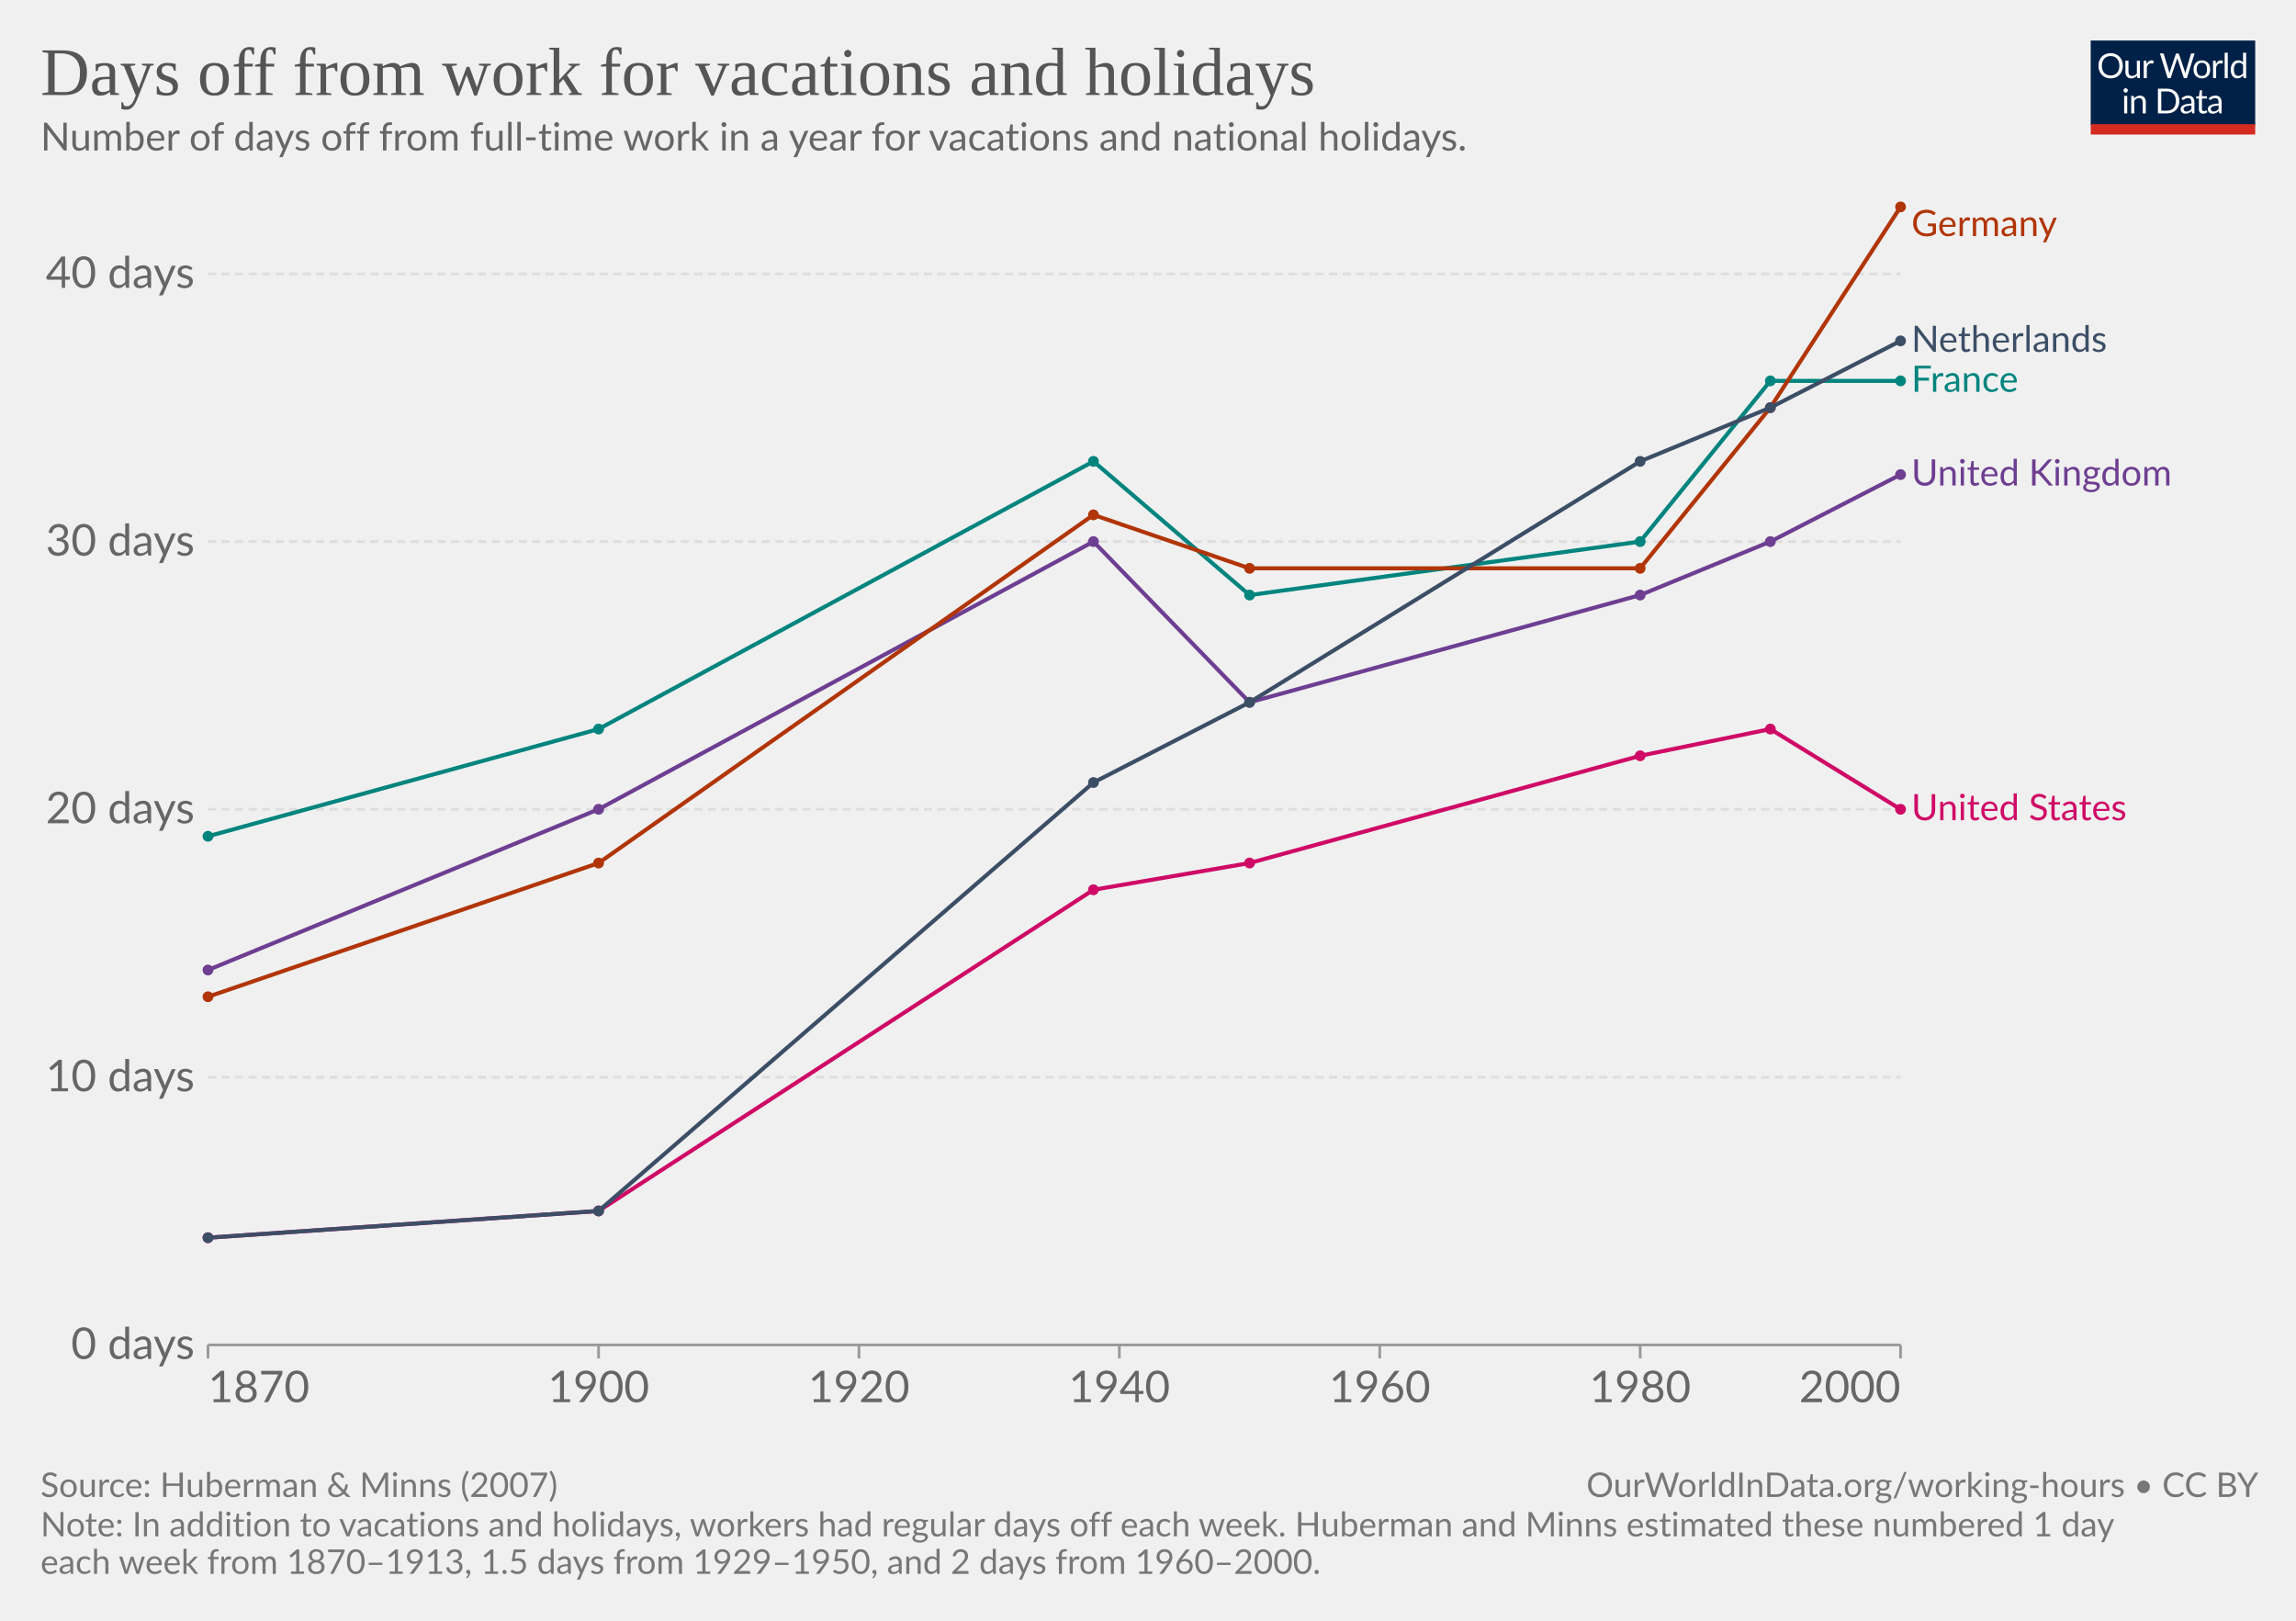
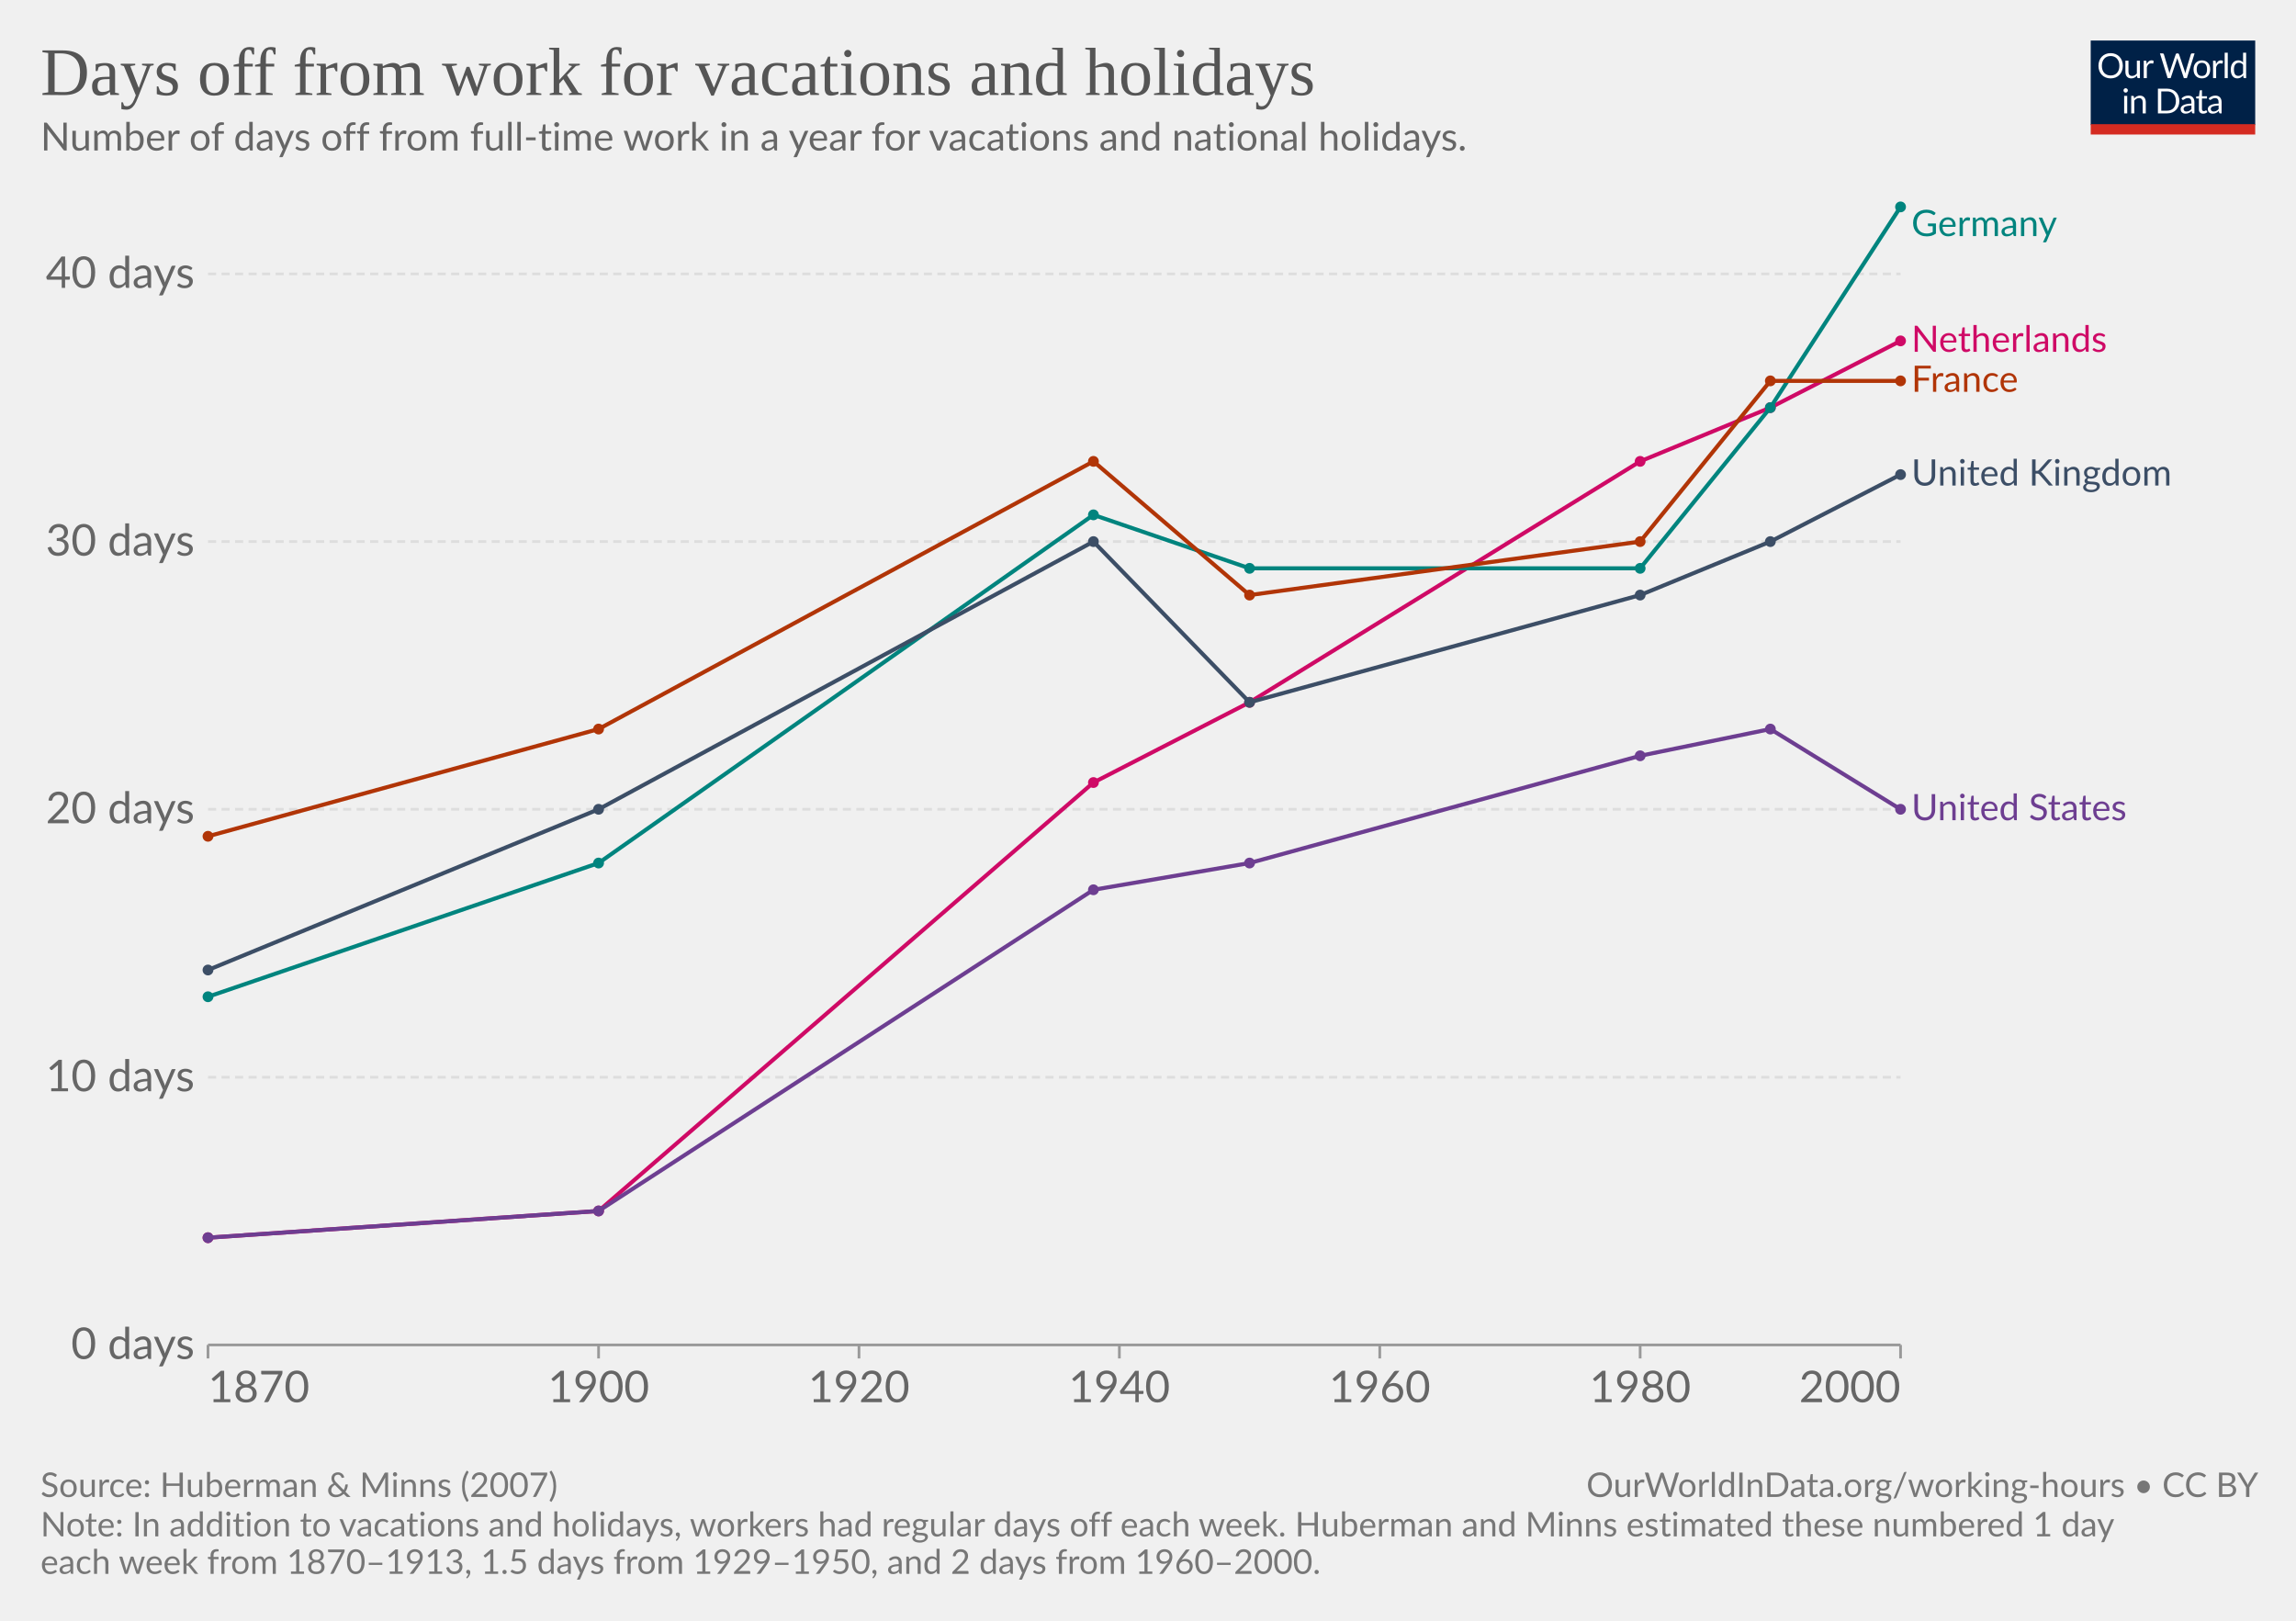
<svg xmlns="http://www.w3.org/2000/svg" version="1.1" style="font-family:Lato, 'Helvetica Neue', Helvetica, Arial, sans-serif;font-size:18px;background-color:white;text-rendering:geometricPrecision;-webkit-font-smoothing:antialiased" width="850" height="600" viewBox="0 0 850 600">
  <g class="HeaderView">
    <g transform="translate(774, 15) scale(0.29)">
      <svg className="owidLog" width="210" height="120" viewBox="0 0 210 120" fill="none">
        <g clip-path="url(#clip0)">
          <path d="M0 0h210v107.89H0V0z" fill="#002147" />
          <path d="M40.98 32.25c0 2.36-.38 4.53-1.12 6.51a14.26 14.26 0 0 1-8.1 8.4c-1.9.78-4.02 1.17-6.34 1.17-2.31 0-4.42-.39-6.33-1.17a14.31 14.31 0 0 1-8.08-8.4 18.29 18.29 0 0 1-1.12-6.51c0-2.36.38-4.53 1.12-6.5.75-1.97 1.8-3.67 3.17-5.1a14.32 14.32 0 0 1 4.9-3.34c1.92-.8 4.03-1.19 6.34-1.19 2.32 0 4.43.4 6.34 1.19 1.92.8 3.56 1.9 4.93 3.34a14.87 14.87 0 0 1 3.17 5.1 18.1 18.1 0 0 1 1.12 6.5zm-4.38 0c0-1.94-.26-3.68-.8-5.22a10.91 10.91 0 0 0-2.24-3.89 9.68 9.68 0 0 0-3.52-2.46 11.95 11.95 0 0 0-4.62-.86c-1.68 0-3.21.28-4.6.86a9.88 9.88 0 0 0-3.54 2.46 10.91 10.91 0 0 0-2.24 3.9c-.53 1.53-.8 3.27-.8 5.2 0 1.94.27 3.68.8 5.22a11.17 11.17 0 0 0 2.24 3.9 10.01 10.01 0 0 0 3.55 2.44c1.38.56 2.9.83 4.6.83s3.24-.27 4.61-.83a9.8 9.8 0 0 0 3.52-2.44 11.17 11.17 0 0 0 2.25-3.9c.53-1.54.8-3.28.8-5.21zm26.22-6.54V48H60.5c-.56 0-.9-.27-1.05-.81l-.31-2.4a12.45 12.45 0 0 1-3.26 2.6c-1.2.64-2.58.96-4.13.96-1.22 0-2.3-.2-3.24-.6a6.52 6.52 0 0 1-2.33-1.7 7.37 7.37 0 0 1-1.43-2.67c-.3-1.04-.46-2.2-.46-3.45V25.7h3.91v14.22c0 1.68.38 2.99 1.15 3.91.77.93 1.96 1.39 3.54 1.39 1.16 0 2.24-.27 3.23-.82a10.42 10.42 0 0 0 2.8-2.28V25.7h3.91zm8.61 4.47a9.94 9.94 0 0 1 2.6-3.56 5.64 5.64 0 0 1 3.76-1.3c.47 0 .92.05 1.34.15.44.1.83.27 1.17.49l-.3 2.92c-.09.37-.3.55-.66.55-.2 0-.5-.04-.9-.13a6.21 6.21 0 0 0-3.24.18 4.23 4.23 0 0 0-1.47.92c-.42.4-.81.9-1.17 1.5-.33.58-.64 1.26-.92 2.02V48H67.7V25.71h2.25c.42 0 .72.08.88.25.16.16.27.44.33.83l.26 3.39zm61.16-13.7L122.75 48h-3.82l-7.99-24.05a21.95 21.95 0 0 1-.42-1.58 38.36 38.36 0 0 1-.44 1.58L102.05 48h-3.83L88.4 16.47h3.54c.38 0 .7.1.95.29.26.2.43.43.5.73l6.52 21.9.28 1.28.29 1.46.3-1.46.38-1.27 7.41-21.91c.1-.25.26-.48.51-.69.27-.22.58-.33.95-.33h1.23c.38 0 .69.1.92.29a1.77 1.77 0 0 1 .53.73l7.4 21.9a28.4 28.4 0 0 1 .68 2.62 29.52 29.52 0 0 1 .52-2.61l6.54-21.91a1.31 1.31 0 0 1 .48-.7c.27-.21.58-.32.95-.32h3.32zm9.35 8.88c1.63 0 3.1.27 4.4.82a9.43 9.43 0 0 1 5.46 5.94c.5 1.4.74 2.98.74 4.73 0 1.76-.25 3.34-.74 4.75a9.43 9.43 0 0 1-5.46 5.92c-1.3.52-2.77.79-4.4.79-1.64 0-3.12-.27-4.44-.8a9.42 9.42 0 0 1-3.35-2.3c-.92-1-1.63-2.2-2.13-3.61-.49-1.41-.73-3-.73-4.75s.24-3.33.73-4.73c.5-1.43 1.2-2.64 2.13-3.63.93-1 2.04-1.77 3.35-2.31 1.32-.55 2.8-.82 4.44-.82zm0 19.89c2.2 0 3.84-.73 4.93-2.2 1.08-1.48 1.63-3.54 1.63-6.18 0-2.66-.55-4.72-1.63-6.2-1.09-1.49-2.73-2.23-4.93-2.23-1.12 0-2.09.2-2.93.57a5.71 5.71 0 0 0-2.06 1.65c-.55.72-.96 1.61-1.24 2.67-.26 1.04-.4 2.22-.4 3.54 0 2.64.55 4.7 1.64 6.18 1.1 1.47 2.76 2.2 4.99 2.2zm17.97-15.07a9.94 9.94 0 0 1 2.6-3.56 5.64 5.64 0 0 1 3.76-1.3c.47 0 .91.05 1.34.15.44.1.83.27 1.16.49l-.28 2.92c-.09.37-.31.55-.66.55-.2 0-.5-.04-.9-.13a6.2 6.2 0 0 0-3.24.18 4.23 4.23 0 0 0-1.47.92c-.43.4-.82.9-1.17 1.5a13.1 13.1 0 0 0-.92 2.02V48h-3.94V25.71h2.24c.43 0 .72.08.88.25.17.16.28.44.33.83l.27 3.39zm15.04-14.59V48h-3.92V15.6h3.92zm19.55 15.43a6.22 6.22 0 0 0-2.38-2.05 6.7 6.7 0 0 0-2.86-.6c-2.07 0-3.66.75-4.77 2.23-1.12 1.48-1.68 3.6-1.68 6.33 0 1.46.13 2.7.38 3.74a7.29 7.29 0 0 0 1.1 2.56 4.35 4.35 0 0 0 1.78 1.45c.7.3 1.5.46 2.4.46 1.29 0 2.41-.3 3.36-.88a9.6 9.6 0 0 0 2.67-2.49V31.02zm3.91-15.43V48h-2.33c-.56 0-.9-.27-1.06-.81l-.35-2.71a12.13 12.13 0 0 1-3.25 2.77 8.28 8.28 0 0 1-4.23 1.06 7.31 7.31 0 0 1-6.14-2.9c-.73-.96-1.3-2.15-1.69-3.57a18.35 18.35 0 0 1 .07-9.48 11.29 11.29 0 0 1 1.89-3.7 8.7 8.7 0 0 1 7.06-3.34 7.96 7.96 0 0 1 6.12 2.62V15.59h3.91zM46.61 70.71V93H42.7V70.71h3.91zm.84-7c0 .39-.08.75-.24 1.09-.15.32-.35.61-.62.88-.25.25-.55.44-.9.59a2.67 2.67 0 0 1-2.16 0 2.9 2.9 0 0 1-1.45-1.47 2.67 2.67 0 0 1 0-2.16c.15-.35.35-.65.6-.9.25-.27.53-.47.85-.62a2.67 2.67 0 0 1 2.16 0c.35.15.65.35.9.62.27.25.47.55.62.9.16.34.24.7.24 1.08zm7.97 10.24c.49-.54 1-1.04 1.54-1.48a9.85 9.85 0 0 1 3.66-1.84 8.96 8.96 0 0 1 5.43.35c.94.4 1.72.97 2.33 1.71.63.74 1.11 1.62 1.43 2.67.32 1.04.49 2.19.49 3.45V93h-3.94V78.81c0-1.69-.4-3-1.17-3.92-.76-.93-1.93-1.4-3.5-1.4-1.15 0-2.24.27-3.25.83-1 .56-1.92 1.31-2.77 2.27V93h-3.94V70.71h2.35c.56 0 .9.28 1.04.82l.3 2.42zm57.7 3.3c0 2.36-.37 4.5-1.11 6.44a14.3 14.3 0 0 1-3.17 4.98c-1.37 1.37-3 2.45-4.93 3.2-1.9.76-4.02 1.13-6.33 1.13H85.8V61.47h11.77c2.31 0 4.42.39 6.33 1.15a13.8 13.8 0 0 1 8.1 8.18 17.75 17.75 0 0 1 1.12 6.45zm-4.37 0c0-1.94-.26-3.67-.8-5.2a10.94 10.94 0 0 0-2.23-3.87 9.57 9.57 0 0 0-3.53-2.42 12.23 12.23 0 0 0-4.61-.83h-7.5v24.62h7.5c1.7 0 3.24-.28 4.61-.84a9.7 9.7 0 0 0 3.53-2.4 10.94 10.94 0 0 0 2.24-3.87c.53-1.53.8-3.26.8-5.2zm19.8 5.72c-1.8.06-3.34.2-4.62.44-1.26.22-2.3.51-3.1.88-.8.36-1.37.8-1.74 1.3-.35.5-.53 1.05-.53 1.67 0 .58.1 1.1.3 1.52a3 3 0 0 0 .76 1.05c.34.27.73.46 1.17.6a6.13 6.13 0 0 0 1.45.17 7.28 7.28 0 0 0 3.5-.81 11.95 11.95 0 0 0 2.82-2.2v-4.62zm-12.65-9.11a12.73 12.73 0 0 1 3.98-2.66c1.43-.59 3-.88 4.73-.88 1.25 0 2.36.2 3.33.61a6.81 6.81 0 0 1 3.94 4.38c.33 1.04.5 2.19.5 3.43V93h-1.74a1.8 1.8 0 0 1-.88-.18c-.2-.13-.36-.38-.48-.74l-.44-2.12-1.72 1.46a9.48 9.48 0 0 1-3.74 1.7c-.69.15-1.46.23-2.3.23-.87 0-1.69-.12-2.45-.35a5.34 5.34 0 0 1-3.34-2.93 6.64 6.64 0 0 1-.49-2.64c0-.88.25-1.72.73-2.53a6.33 6.33 0 0 1 2.35-2.17c1.09-.63 2.5-1.15 4.25-1.54 1.75-.41 3.89-.65 6.42-.7v-1.75c0-1.73-.37-3.03-1.12-3.91-.75-.9-1.84-1.34-3.28-1.34-.97 0-1.78.12-2.44.37-.64.23-1.2.5-1.7.81l-1.23.82c-.33.23-.67.35-1 .35-.27 0-.5-.07-.69-.2a2.1 2.1 0 0 1-.48-.53l-.7-1.25zm27.67 19.5c-1.76 0-3.12-.5-4.07-1.48-.94-.98-1.41-2.4-1.41-4.25V74h-2.68a.9.9 0 0 1-.6-.2c-.16-.14-.24-.36-.24-.66v-1.56l3.65-.46.9-6.89c.05-.22.14-.4.29-.52a.88.88 0 0 1 .62-.22H142v7.67h6.44V74H142v13.38c0 .94.22 1.63.68 2.09.45.45 1.04.68 1.76.68a3.21 3.21 0 0 0 1.85-.53l.55-.35c.16-.12.3-.18.41-.18.2 0 .4.13.55.38l1.15 1.87a7.45 7.45 0 0 1-2.44 1.5 8.53 8.53 0 0 1-2.95.52zm19.68-10.4c-1.8.07-3.34.21-4.62.45-1.26.22-2.3.51-3.1.88-.8.36-1.37.8-1.74 1.3-.35.5-.53 1.05-.53 1.67 0 .58.1 1.1.3 1.52a2.9 2.9 0 0 0 .76 1.05c.34.27.73.46 1.17.6a6.13 6.13 0 0 0 1.45.17 7.3 7.3 0 0 0 3.5-.81 12.04 12.04 0 0 0 2.82-2.2v-4.62zm-12.65-9.1a12.72 12.72 0 0 1 3.99-2.66c1.42-.59 3-.88 4.72-.88 1.25 0 2.36.2 3.33.61a6.81 6.81 0 0 1 3.94 4.38c.33 1.04.5 2.19.5 3.43V93h-1.74a1.8 1.8 0 0 1-.88-.18c-.2-.13-.36-.38-.48-.74l-.44-2.12-1.72 1.46a9.48 9.48 0 0 1-3.74 1.7c-.69.15-1.46.23-2.3.23-.87 0-1.69-.12-2.45-.35a5.33 5.33 0 0 1-3.34-2.93 6.62 6.62 0 0 1-.49-2.64c0-.88.25-1.72.73-2.53a6.33 6.33 0 0 1 2.35-2.17c1.09-.63 2.5-1.15 4.25-1.54 1.74-.41 3.89-.65 6.42-.7v-1.75c0-1.73-.37-3.03-1.12-3.91-.75-.9-1.84-1.34-3.28-1.34-.97 0-1.78.12-2.44.37-.64.23-1.2.5-1.7.81l-1.22.82c-.34.23-.68.35-1.02.35-.26 0-.49-.07-.68-.2a1.88 1.88 0 0 1-.48-.53l-.7-1.25zM40.98 32.25c0 2.36-.38 4.53-1.12 6.51a14.26 14.26 0 0 1-8.1 8.4c-1.9.78-4.02 1.17-6.34 1.17-2.31 0-4.42-.39-6.33-1.17a14.31 14.31 0 0 1-8.08-8.4 18.29 18.29 0 0 1-1.12-6.51c0-2.36.38-4.53 1.12-6.5.75-1.97 1.8-3.67 3.17-5.1a14.32 14.32 0 0 1 4.9-3.34c1.92-.8 4.03-1.19 6.34-1.19 2.32 0 4.43.4 6.34 1.19 1.92.8 3.56 1.9 4.93 3.34a14.87 14.87 0 0 1 3.17 5.1 18.1 18.1 0 0 1 1.12 6.5zm-4.38 0c0-1.94-.26-3.68-.8-5.22a10.91 10.91 0 0 0-2.24-3.89 9.68 9.68 0 0 0-3.52-2.46 11.95 11.95 0 0 0-4.62-.86c-1.68 0-3.21.28-4.6.86a9.88 9.88 0 0 0-3.54 2.46 10.91 10.91 0 0 0-2.24 3.9c-.53 1.53-.8 3.27-.8 5.2 0 1.94.27 3.68.8 5.22a11.17 11.17 0 0 0 2.24 3.9 10.01 10.01 0 0 0 3.55 2.44c1.38.56 2.9.83 4.6.83s3.24-.27 4.61-.83a9.8 9.8 0 0 0 3.52-2.44 11.17 11.17 0 0 0 2.25-3.9c.53-1.54.8-3.28.8-5.21zm26.22-6.54V48H60.5c-.56 0-.9-.27-1.05-.81l-.31-2.4a12.45 12.45 0 0 1-3.26 2.6c-1.2.64-2.58.96-4.13.96-1.22 0-2.3-.2-3.24-.6a6.52 6.52 0 0 1-2.33-1.7 7.37 7.37 0 0 1-1.43-2.67c-.3-1.04-.46-2.2-.46-3.45V25.7h3.91v14.22c0 1.68.38 2.99 1.15 3.91.77.93 1.96 1.39 3.54 1.39 1.16 0 2.24-.27 3.23-.82a10.42 10.42 0 0 0 2.8-2.28V25.7h3.91zm8.61 4.47a9.94 9.94 0 0 1 2.6-3.56 5.64 5.64 0 0 1 3.76-1.3c.47 0 .92.05 1.34.15.44.1.83.27 1.17.49l-.3 2.92c-.09.37-.3.55-.66.55-.2 0-.5-.04-.9-.13a6.21 6.21 0 0 0-3.24.18 4.23 4.23 0 0 0-1.47.92c-.42.4-.81.9-1.17 1.5-.33.58-.64 1.26-.92 2.02V48H67.7V25.71h2.25c.42 0 .72.08.88.25.16.16.27.44.33.83l.26 3.39zm61.16-13.7L122.75 48h-3.82l-7.99-24.05a21.95 21.95 0 0 1-.42-1.58 38.36 38.36 0 0 1-.44 1.58L102.05 48h-3.83L88.4 16.47h3.54c.38 0 .7.1.95.29.26.2.43.43.5.73l6.52 21.9.28 1.28.29 1.46.3-1.46.38-1.27 7.41-21.91c.1-.25.26-.48.51-.69.27-.22.58-.33.95-.33h1.23c.38 0 .69.1.92.29a1.77 1.77 0 0 1 .53.73l7.4 21.9a28.4 28.4 0 0 1 .68 2.62 29.52 29.52 0 0 1 .52-2.61l6.54-21.91a1.31 1.31 0 0 1 .48-.7c.27-.21.58-.32.95-.32h3.32zm9.35 8.88c1.63 0 3.1.27 4.4.82a9.43 9.43 0 0 1 5.46 5.94c.5 1.4.74 2.98.74 4.73 0 1.76-.25 3.34-.74 4.75a9.43 9.43 0 0 1-5.46 5.92c-1.3.52-2.77.79-4.4.79-1.64 0-3.12-.27-4.44-.8a9.42 9.42 0 0 1-3.35-2.3c-.92-1-1.63-2.2-2.13-3.61-.49-1.41-.73-3-.73-4.75s.24-3.33.73-4.73c.5-1.43 1.2-2.64 2.13-3.63.93-1 2.04-1.77 3.35-2.31 1.32-.55 2.8-.82 4.44-.82zm0 19.89c2.2 0 3.84-.73 4.93-2.2 1.08-1.48 1.63-3.54 1.63-6.18 0-2.66-.55-4.72-1.63-6.2-1.09-1.49-2.73-2.23-4.93-2.23-1.12 0-2.09.2-2.93.57a5.71 5.71 0 0 0-2.06 1.65c-.55.72-.96 1.61-1.24 2.67-.26 1.04-.4 2.22-.4 3.54 0 2.64.55 4.7 1.64 6.18 1.1 1.47 2.76 2.2 4.99 2.2zm17.97-15.07a9.94 9.94 0 0 1 2.6-3.56 5.64 5.64 0 0 1 3.76-1.3c.47 0 .91.05 1.34.15.44.1.83.27 1.16.49l-.28 2.92c-.09.37-.31.55-.66.55-.2 0-.5-.04-.9-.13a6.2 6.2 0 0 0-3.24.18 4.23 4.23 0 0 0-1.47.92c-.43.4-.82.9-1.17 1.5a13.1 13.1 0 0 0-.92 2.02V48h-3.94V25.71h2.24c.43 0 .72.08.88.25.17.16.28.44.33.83l.27 3.39zm15.04-14.59V48h-3.92V15.6h3.92zm19.55 15.43a6.22 6.22 0 0 0-2.38-2.05 6.7 6.7 0 0 0-2.86-.6c-2.07 0-3.66.75-4.77 2.23-1.12 1.48-1.68 3.6-1.68 6.33 0 1.46.13 2.7.38 3.74a7.29 7.29 0 0 0 1.1 2.56 4.35 4.35 0 0 0 1.78 1.45c.7.3 1.5.46 2.4.46 1.29 0 2.41-.3 3.36-.88a9.6 9.6 0 0 0 2.67-2.49V31.02zm3.91-15.43V48h-2.33c-.56 0-.9-.27-1.06-.81l-.35-2.71a12.13 12.13 0 0 1-3.25 2.77 8.28 8.28 0 0 1-4.23 1.06 7.31 7.31 0 0 1-6.14-2.9c-.73-.96-1.3-2.15-1.69-3.57a18.35 18.35 0 0 1 .07-9.48 11.29 11.29 0 0 1 1.89-3.7 8.7 8.7 0 0 1 7.06-3.34 7.96 7.96 0 0 1 6.12 2.62V15.59h3.91zM46.61 70.71V93H42.7V70.71h3.91zm.84-7c0 .39-.08.75-.24 1.09-.15.32-.35.61-.62.88-.25.25-.55.44-.9.59a2.67 2.67 0 0 1-2.16 0 2.9 2.9 0 0 1-1.45-1.47 2.67 2.67 0 0 1 0-2.16c.15-.35.35-.65.6-.9.25-.27.53-.47.85-.62a2.67 2.67 0 0 1 2.16 0c.35.15.65.35.9.62.27.25.47.55.62.9.16.34.24.7.24 1.08zm7.97 10.24c.49-.54 1-1.04 1.54-1.48a9.85 9.85 0 0 1 3.66-1.84 8.96 8.96 0 0 1 5.43.35c.94.4 1.72.97 2.33 1.71.63.74 1.11 1.62 1.43 2.67.32 1.04.49 2.19.49 3.45V93h-3.94V78.81c0-1.69-.4-3-1.17-3.92-.76-.93-1.93-1.4-3.5-1.4-1.15 0-2.24.27-3.25.83-1 .56-1.92 1.31-2.77 2.27V93h-3.94V70.71h2.35c.56 0 .9.28 1.04.82l.3 2.42zm57.7 3.3c0 2.36-.37 4.5-1.11 6.44a14.3 14.3 0 0 1-3.17 4.98c-1.37 1.37-3 2.45-4.93 3.2-1.9.76-4.02 1.13-6.33 1.13H85.8V61.47h11.77c2.31 0 4.42.39 6.33 1.15a13.8 13.8 0 0 1 8.1 8.18 17.75 17.75 0 0 1 1.12 6.45zm-4.37 0c0-1.94-.26-3.67-.8-5.2a10.94 10.94 0 0 0-2.23-3.87 9.57 9.57 0 0 0-3.53-2.42 12.23 12.23 0 0 0-4.61-.83h-7.5v24.62h7.5c1.7 0 3.24-.28 4.61-.84a9.7 9.7 0 0 0 3.53-2.4 10.94 10.94 0 0 0 2.24-3.87c.53-1.53.8-3.26.8-5.2zm19.8 5.72c-1.8.06-3.34.2-4.62.44-1.26.22-2.3.51-3.1.88-.8.36-1.37.8-1.74 1.3-.35.5-.53 1.05-.53 1.67 0 .58.1 1.1.3 1.52a3 3 0 0 0 .76 1.05c.34.27.73.46 1.17.6a6.13 6.13 0 0 0 1.45.17 7.28 7.28 0 0 0 3.5-.81 11.95 11.95 0 0 0 2.82-2.2v-4.62zm-12.65-9.11a12.73 12.73 0 0 1 3.98-2.66c1.43-.59 3-.88 4.73-.88 1.25 0 2.36.2 3.33.61a6.81 6.81 0 0 1 3.94 4.38c.33 1.04.5 2.19.5 3.43V93h-1.74a1.8 1.8 0 0 1-.88-.18c-.2-.13-.36-.38-.48-.74l-.44-2.12-1.72 1.46a9.48 9.48 0 0 1-3.74 1.7c-.69.15-1.46.23-2.3.23-.87 0-1.69-.12-2.45-.35a5.34 5.34 0 0 1-3.34-2.93 6.64 6.64 0 0 1-.49-2.64c0-.88.25-1.72.73-2.53a6.33 6.33 0 0 1 2.35-2.17c1.09-.63 2.5-1.15 4.25-1.54 1.75-.41 3.89-.65 6.42-.7v-1.75c0-1.73-.37-3.03-1.12-3.91-.75-.9-1.84-1.34-3.28-1.34-.97 0-1.78.12-2.44.37-.64.23-1.2.5-1.7.81l-1.23.82c-.33.23-.67.35-1 .35-.27 0-.5-.07-.69-.2a2.1 2.1 0 0 1-.48-.53l-.7-1.25zm27.67 19.5c-1.76 0-3.12-.5-4.07-1.48-.94-.98-1.41-2.4-1.41-4.25V74h-2.68a.9.9 0 0 1-.6-.2c-.16-.14-.24-.36-.24-.66v-1.56l3.65-.46.9-6.89c.05-.22.14-.4.29-.52a.88.88 0 0 1 .62-.22H142v7.67h6.44V74H142v13.38c0 .94.22 1.63.68 2.09.45.45 1.04.68 1.76.68a3.21 3.21 0 0 0 1.85-.53l.55-.35c.16-.12.3-.18.41-.18.2 0 .4.13.55.38l1.15 1.87a7.45 7.45 0 0 1-2.44 1.5 8.53 8.53 0 0 1-2.95.52zm19.68-10.4c-1.8.07-3.34.21-4.62.45-1.26.22-2.3.51-3.1.88-.8.36-1.37.8-1.74 1.3-.35.5-.53 1.05-.53 1.67 0 .58.1 1.1.3 1.52a2.9 2.9 0 0 0 .76 1.05c.34.27.73.46 1.17.6a6.13 6.13 0 0 0 1.45.17 7.3 7.3 0 0 0 3.5-.81 12.04 12.04 0 0 0 2.82-2.2v-4.62zm-12.65-9.1a12.72 12.72 0 0 1 3.99-2.66c1.42-.59 3-.88 4.72-.88 1.25 0 2.36.2 3.33.61a6.81 6.81 0 0 1 3.94 4.38c.33 1.04.5 2.19.5 3.43V93h-1.74a1.8 1.8 0 0 1-.88-.18c-.2-.13-.36-.38-.48-.74l-.44-2.12-1.72 1.46a9.48 9.48 0 0 1-3.74 1.7c-.69.15-1.46.23-2.3.23-.87 0-1.69-.12-2.45-.35a5.33 5.33 0 0 1-3.34-2.93 6.62 6.62 0 0 1-.49-2.64c0-.88.25-1.72.73-2.53a6.33 6.33 0 0 1 2.35-2.17c1.09-.63 2.5-1.15 4.25-1.54 1.74-.41 3.89-.65 6.42-.7v-1.75c0-1.73-.37-3.03-1.12-3.91-.75-.9-1.84-1.34-3.28-1.34-.97 0-1.78.12-2.44.37-.64.23-1.2.5-1.7.81l-1.22.82c-.34.23-.68.35-1.02.35-.26 0-.49-.07-.68-.2a1.88 1.88 0 0 1-.48-.53l-.7-1.25zM40.98 32.25c0 2.36-.38 4.53-1.12 6.51a14.26 14.26 0 0 1-8.1 8.4c-1.9.78-4.02 1.17-6.34 1.17-2.31 0-4.42-.39-6.33-1.17a14.31 14.31 0 0 1-8.08-8.4 18.29 18.29 0 0 1-1.12-6.51c0-2.36.38-4.53 1.12-6.5.75-1.97 1.8-3.67 3.17-5.1a14.32 14.32 0 0 1 4.9-3.34c1.92-.8 4.03-1.19 6.34-1.19 2.32 0 4.43.4 6.34 1.19 1.92.8 3.56 1.9 4.93 3.34a14.87 14.87 0 0 1 3.17 5.1 18.1 18.1 0 0 1 1.12 6.5zm-4.38 0c0-1.94-.26-3.68-.8-5.22a10.91 10.91 0 0 0-2.24-3.89 9.68 9.68 0 0 0-3.52-2.46 11.95 11.95 0 0 0-4.62-.86c-1.68 0-3.21.28-4.6.86a9.88 9.88 0 0 0-3.54 2.46 10.91 10.91 0 0 0-2.24 3.9c-.53 1.53-.8 3.27-.8 5.2 0 1.94.27 3.68.8 5.22a11.17 11.17 0 0 0 2.24 3.9 10.01 10.01 0 0 0 3.55 2.44c1.38.56 2.9.83 4.6.83s3.24-.27 4.61-.83a9.8 9.8 0 0 0 3.52-2.44 11.17 11.17 0 0 0 2.25-3.9c.53-1.54.8-3.28.8-5.21zm26.22-6.54V48H60.5c-.56 0-.9-.27-1.05-.81l-.31-2.4a12.45 12.45 0 0 1-3.26 2.6c-1.2.64-2.58.96-4.13.96-1.22 0-2.3-.2-3.24-.6a6.52 6.52 0 0 1-2.33-1.7 7.37 7.37 0 0 1-1.43-2.67c-.3-1.04-.46-2.2-.46-3.45V25.7h3.91v14.22c0 1.68.38 2.99 1.15 3.91.77.93 1.96 1.39 3.54 1.39 1.16 0 2.24-.27 3.23-.82a10.42 10.42 0 0 0 2.8-2.28V25.7h3.91zm8.61 4.47a9.94 9.94 0 0 1 2.6-3.56 5.64 5.64 0 0 1 3.76-1.3c.47 0 .92.05 1.34.15.44.1.83.27 1.17.49l-.3 2.92c-.09.37-.3.55-.66.55-.2 0-.5-.04-.9-.13a6.21 6.21 0 0 0-3.24.18 4.23 4.23 0 0 0-1.47.92c-.42.4-.81.9-1.17 1.5-.33.58-.64 1.26-.92 2.02V48H67.7V25.71h2.25c.42 0 .72.08.88.25.16.16.27.44.33.83l.26 3.39zm61.16-13.7L122.75 48h-3.82l-7.99-24.05a21.95 21.95 0 0 1-.42-1.58 38.36 38.36 0 0 1-.44 1.58L102.05 48h-3.83L88.4 16.47h3.54c.38 0 .7.1.95.29.26.2.43.43.5.73l6.52 21.9.28 1.28.29 1.46.3-1.46.38-1.27 7.41-21.91c.1-.25.26-.48.51-.69.27-.22.58-.33.95-.33h1.23c.38 0 .69.1.92.29a1.77 1.77 0 0 1 .53.73l7.4 21.9a28.4 28.4 0 0 1 .68 2.62 29.52 29.52 0 0 1 .52-2.61l6.54-21.91a1.31 1.31 0 0 1 .48-.7c.27-.21.58-.32.95-.32h3.32zm9.35 8.88c1.63 0 3.1.27 4.4.82a9.43 9.43 0 0 1 5.46 5.94c.5 1.4.74 2.98.74 4.73 0 1.76-.25 3.34-.74 4.75a9.43 9.43 0 0 1-5.46 5.92c-1.3.52-2.77.79-4.4.79-1.64 0-3.12-.27-4.44-.8a9.42 9.42 0 0 1-3.35-2.3c-.92-1-1.63-2.2-2.13-3.61-.49-1.41-.73-3-.73-4.75s.24-3.33.73-4.73c.5-1.43 1.2-2.64 2.13-3.63.93-1 2.04-1.77 3.35-2.31 1.32-.55 2.8-.82 4.44-.82zm0 19.89c2.2 0 3.84-.73 4.93-2.2 1.08-1.48 1.63-3.54 1.63-6.18 0-2.66-.55-4.72-1.63-6.2-1.09-1.49-2.73-2.23-4.93-2.23-1.12 0-2.09.2-2.93.57a5.71 5.71 0 0 0-2.06 1.65c-.55.72-.96 1.61-1.24 2.67-.26 1.04-.4 2.22-.4 3.54 0 2.64.55 4.7 1.64 6.18 1.1 1.47 2.76 2.2 4.99 2.2zm17.97-15.07a9.94 9.94 0 0 1 2.6-3.56 5.64 5.64 0 0 1 3.76-1.3c.47 0 .91.05 1.34.15.44.1.83.27 1.16.49l-.28 2.92c-.09.37-.31.55-.66.55-.2 0-.5-.04-.9-.13a6.2 6.2 0 0 0-3.24.18 4.23 4.23 0 0 0-1.47.92c-.43.4-.82.9-1.17 1.5a13.1 13.1 0 0 0-.92 2.02V48h-3.94V25.71h2.24c.43 0 .72.08.88.25.17.16.28.44.33.83l.27 3.39zm15.04-14.59V48h-3.92V15.6h3.92zm19.55 15.43a6.22 6.22 0 0 0-2.38-2.05 6.7 6.7 0 0 0-2.86-.6c-2.07 0-3.66.75-4.77 2.23-1.12 1.48-1.68 3.6-1.68 6.33 0 1.46.13 2.7.38 3.74a7.29 7.29 0 0 0 1.1 2.56 4.35 4.35 0 0 0 1.78 1.45c.7.3 1.5.46 2.4.46 1.29 0 2.41-.3 3.36-.88a9.6 9.6 0 0 0 2.67-2.49V31.02zm3.91-15.43V48h-2.33c-.56 0-.9-.27-1.06-.81l-.35-2.71a12.13 12.13 0 0 1-3.25 2.77 8.28 8.28 0 0 1-4.23 1.06 7.31 7.31 0 0 1-6.14-2.9c-.73-.96-1.3-2.15-1.69-3.57a18.35 18.35 0 0 1 .07-9.48 11.29 11.29 0 0 1 1.89-3.7 8.7 8.7 0 0 1 7.06-3.34 7.96 7.96 0 0 1 6.12 2.62V15.59h3.91zM46.61 70.71V93H42.7V70.71h3.91zm.84-7c0 .39-.08.75-.24 1.09-.15.32-.35.61-.62.88-.25.25-.55.44-.9.59a2.67 2.67 0 0 1-2.16 0 2.9 2.9 0 0 1-1.45-1.47 2.67 2.67 0 0 1 0-2.16c.15-.35.35-.65.6-.9.25-.27.53-.47.85-.62a2.67 2.67 0 0 1 2.16 0c.35.15.65.35.9.62.27.25.47.55.62.9.16.34.24.7.24 1.08zm7.97 10.24c.49-.54 1-1.04 1.54-1.48a9.85 9.85 0 0 1 3.66-1.84 8.96 8.96 0 0 1 5.43.35c.94.4 1.72.97 2.33 1.71.63.74 1.11 1.62 1.43 2.67.32 1.04.49 2.19.49 3.45V93h-3.94V78.81c0-1.69-.4-3-1.17-3.92-.76-.93-1.93-1.4-3.5-1.4-1.15 0-2.24.27-3.25.83-1 .56-1.92 1.31-2.77 2.27V93h-3.94V70.71h2.35c.56 0 .9.28 1.04.82l.3 2.42zm57.7 3.3c0 2.36-.37 4.5-1.11 6.44a14.3 14.3 0 0 1-3.17 4.98c-1.37 1.37-3 2.45-4.93 3.2-1.9.76-4.02 1.13-6.33 1.13H85.8V61.47h11.77c2.31 0 4.42.39 6.33 1.15a13.8 13.8 0 0 1 8.1 8.18 17.75 17.75 0 0 1 1.12 6.45zm-4.37 0c0-1.94-.26-3.67-.8-5.2a10.94 10.94 0 0 0-2.23-3.87 9.57 9.57 0 0 0-3.53-2.42 12.23 12.23 0 0 0-4.61-.83h-7.5v24.62h7.5c1.7 0 3.24-.28 4.61-.84a9.7 9.7 0 0 0 3.53-2.4 10.94 10.94 0 0 0 2.24-3.87c.53-1.53.8-3.26.8-5.2zm19.8 5.72c-1.8.06-3.34.2-4.62.44-1.26.22-2.3.51-3.1.88-.8.36-1.37.8-1.74 1.3-.35.5-.53 1.05-.53 1.67 0 .58.1 1.1.3 1.52a3 3 0 0 0 .76 1.05c.34.27.73.46 1.17.6a6.13 6.13 0 0 0 1.45.17 7.28 7.28 0 0 0 3.5-.81 11.95 11.95 0 0 0 2.82-2.2v-4.62zm-12.65-9.11a12.73 12.73 0 0 1 3.98-2.66c1.43-.59 3-.88 4.73-.88 1.25 0 2.36.2 3.33.61a6.81 6.81 0 0 1 3.94 4.38c.33 1.04.5 2.19.5 3.43V93h-1.74a1.8 1.8 0 0 1-.88-.18c-.2-.13-.36-.38-.48-.74l-.44-2.12-1.72 1.46a9.48 9.48 0 0 1-3.74 1.7c-.69.15-1.46.23-2.3.23-.87 0-1.69-.12-2.45-.35a5.34 5.34 0 0 1-3.34-2.93 6.64 6.64 0 0 1-.49-2.64c0-.88.25-1.72.73-2.53a6.33 6.33 0 0 1 2.35-2.17c1.09-.63 2.5-1.15 4.25-1.54 1.75-.41 3.89-.65 6.42-.7v-1.75c0-1.73-.37-3.03-1.12-3.91-.75-.9-1.84-1.34-3.28-1.34-.97 0-1.78.12-2.44.37-.64.23-1.2.5-1.7.81l-1.23.82c-.33.23-.67.35-1 .35-.27 0-.5-.07-.69-.2a2.1 2.1 0 0 1-.48-.53l-.7-1.25zm27.67 19.5c-1.76 0-3.12-.5-4.07-1.48-.94-.98-1.41-2.4-1.41-4.25V74h-2.68a.9.9 0 0 1-.6-.2c-.16-.14-.24-.36-.24-.66v-1.56l3.65-.46.9-6.89c.05-.22.14-.4.29-.52a.88.88 0 0 1 .62-.22H142v7.67h6.44V74H142v13.38c0 .94.22 1.63.68 2.09.45.45 1.04.68 1.76.68a3.21 3.21 0 0 0 1.85-.53l.55-.35c.16-.12.3-.18.41-.18.2 0 .4.13.55.38l1.15 1.87a7.45 7.45 0 0 1-2.44 1.5 8.53 8.53 0 0 1-2.95.52zm19.68-10.4c-1.8.07-3.34.21-4.62.45-1.26.22-2.3.51-3.1.88-.8.36-1.37.8-1.74 1.3-.35.5-.53 1.05-.53 1.67 0 .58.1 1.1.3 1.52a2.9 2.9 0 0 0 .76 1.05c.34.27.73.46 1.17.6a6.13 6.13 0 0 0 1.45.17 7.3 7.3 0 0 0 3.5-.81 12.04 12.04 0 0 0 2.82-2.2v-4.62zm-12.65-9.1a12.72 12.72 0 0 1 3.99-2.66c1.42-.59 3-.88 4.72-.88 1.25 0 2.36.2 3.33.61a6.81 6.81 0 0 1 3.94 4.38c.33 1.04.5 2.19.5 3.43V93h-1.74a1.8 1.8 0 0 1-.88-.18c-.2-.13-.36-.38-.48-.74l-.44-2.12-1.72 1.46a9.48 9.48 0 0 1-3.74 1.7c-.69.15-1.46.23-2.3.23-.87 0-1.69-.12-2.45-.35a5.33 5.33 0 0 1-3.34-2.93 6.62 6.62 0 0 1-.49-2.64c0-.88.25-1.72.73-2.53a6.33 6.33 0 0 1 2.35-2.17c1.09-.63 2.5-1.15 4.25-1.54 1.74-.41 3.89-.65 6.42-.7v-1.75c0-1.73-.37-3.03-1.12-3.91-.75-.9-1.84-1.34-3.28-1.34-.97 0-1.78.12-2.44.37-.64.23-1.2.5-1.7.81l-1.22.82c-.34.23-.68.35-1.02.35-.26 0-.49-.07-.68-.2a1.88 1.88 0 0 1-.48-.53l-.7-1.25z" fill="#fff" />
          <path fill="#D42B21" d="M0 106.79h210V120H0z" />
        </g>
        <defs>
          <clipPath id="clip0">
            <path fill="#fff" d="M0 0h210v120H0z" />
          </clipPath>
        </defs>
      </svg>
    </g>
    <a href="http://localhost:3030/grapher/days-of-vacation-and-holidays" style="font-family:&quot;Playfair Display&quot;, Georgia, &quot;Times New Roman&quot;, serif" target="_blank" rel="noopener">
      <text font-size="25.20" x="15.0" y="35.2" fill="#555">
        <tspan x="15" y="35.16">Days off from work for vacations and holidays</tspan>
      </text>
    </a>
    <text font-size="14.40" x="15.0" y="55.7" fill="#666">
      <tspan x="15" y="55.72">Number of days off from full-time work in a year for vacations and national holidays.</tspan>
    </text>
  </g>
  <g class="LineChart">
    <defs>
      <clipPath id="boundsClip-1">
        <rect x="67.024" y="66.6" width="840" height="462.5" />
      </clipPath>
    </defs>
    <g class="DualAxisView">
      <g class="HorizontalAxis">
        <line x1="77" y1="497.9" x2="77" y2="502.9" stroke="#999" />
        <line x1="703.6" y1="497.9" x2="703.6" y2="502.9" stroke="#999" />
        <line x1="221.6" y1="497.9" x2="221.6" y2="502.9" stroke="#999" />
        <line x1="318" y1="497.9" x2="318" y2="502.9" stroke="#999" />
        <line x1="414.4" y1="497.9" x2="414.4" y2="502.9" stroke="#999" />
        <line x1="510.8" y1="497.9" x2="510.8" y2="502.9" stroke="#999" />
        <line x1="607.2" y1="497.9" x2="607.2" y2="502.9" stroke="#999" />
        <text x="77.024" y="519.1" fill="#666" text-anchor="start" font-size="16.2">1870</text>
        <text x="703.61" y="519.1" fill="#666" text-anchor="end" font-size="16.2">2000</text>
        <text x="221.6" y="519.1" fill="#666" text-anchor="middle" font-size="16.2">1900</text>
        <text x="318" y="519.1" fill="#666" text-anchor="middle" font-size="16.2">1920</text>
        <text x="414.4" y="519.1" fill="#666" text-anchor="middle" font-size="16.2">1940</text>
        <text x="510.8" y="519.1" fill="#666" text-anchor="middle" font-size="16.2">1960</text>
        <text x="607.2" y="519.1" fill="#666" text-anchor="middle" font-size="16.2">1980</text>
      </g>
      <g class="VerticalAxis">
        <text x="72.02" y="497.9" dy=".32em" text-anchor="end" fill="#666" font-size="16.2">0 days</text>
        <text x="72.02" y="398.8" dy=".32em" text-anchor="end" fill="#666" font-size="16.2">10 days</text>
        <text x="72.02" y="299.6" dy=".32em" text-anchor="end" fill="#666" font-size="16.2">20 days</text>
        <text x="72.02" y="200.5" dy=".32em" text-anchor="end" fill="#666" font-size="16.2">30 days</text>
        <text x="72.02" y="101.4" dy=".32em" text-anchor="end" fill="#666" font-size="16.2">40 days</text>
      </g>
      <g class="AxisGridLines horizontalLines">
        <line x1="77.02" y1="497.9" x2="703.61" y2="497.9" stroke="#999" />
        <line x1="77.02" y1="398.8" x2="703.61" y2="398.8" stroke="#ddd" stroke-dasharray="3,2" />
        <line x1="77.02" y1="299.6" x2="703.61" y2="299.6" stroke="#ddd" stroke-dasharray="3,2" />
        <line x1="77.02" y1="200.5" x2="703.61" y2="200.5" stroke="#ddd" stroke-dasharray="3,2" />
        <line x1="77.02" y1="101.4" x2="703.61" y2="101.4" stroke="#ddd" stroke-dasharray="3,2" />
      </g>
    </g>
    <g clip-path="url(#boundsClip-1)">
      <g class="LineLabels" style="cursor:default">
        <g class="legendMark">
          <rect x="703.61" y="76.6" width="90.62" height="13.5" fill="#fff" opacity="0" />
-           <text font-size="13.50" x="707.6" y="87.4" fill="#B13507">
+           <text font-size="13.50" x="707.6" y="87.4" fill="#00847E">
            <tspan x="707.61" y="87.4">Germany</tspan>
          </text>
        </g>
        <g class="legendMark">
          <rect x="703.61" y="119.45" width="108.035" height="13.5" fill="#fff" opacity="0" />
-           <text font-size="13.50" x="707.6" y="130.3" fill="#3C4E66">
+           <text font-size="13.50" x="707.6" y="130.3" fill="#CF0A66">
            <tspan x="707.61" y="130.25">Netherlands</tspan>
          </text>
        </g>
        <g class="legendMark">
          <rect x="703.61" y="134.25" width="77.12" height="13.5" fill="#fff" opacity="0" />
-           <text font-size="13.50" x="707.6" y="145.1" fill="#00847E">
+           <text font-size="13.50" x="707.6" y="145.1" fill="#B13507">
            <tspan x="707.61" y="145.05">France</tspan>
          </text>
        </g>
        <g class="legendMark">
          <rect x="703.61" y="168.95" width="131.39" height="13.5" fill="#fff" opacity="0" />
-           <text font-size="13.50" x="707.6" y="179.8" fill="#6D3E91">
+           <text font-size="13.50" x="707.6" y="179.8" fill="#3C4E66">
            <tspan x="707.61" y="179.75">United Kingdom</tspan>
          </text>
        </g>
        <g class="legendMark">
          <rect x="703.61" y="292.85" width="116.405" height="13.5" fill="#fff" opacity="0" />
-           <text font-size="13.50" x="707.6" y="303.7" fill="#CF0A66">
+           <text font-size="13.50" x="707.6" y="303.7" fill="#6D3E91">
            <tspan x="707.61" y="303.65">United States</tspan>
          </text>
        </g>
      </g>
      <g class="Lines">
        <rect x="77" y="77" width="627" height="421" fill="rgba(255,255,255,0)" opacity="0" />
        <g>
+           <path stroke-linecap="round" stroke-linejoin="round" stroke="#ddd" d="M77 458.2L221.6 448.3L404.8 289.7L462.6 260L607.2 170.8L655.4 150.9L703.6 126.2" fill="none" stroke-width="1" />
+         </g>
+         <g>
          <path stroke-linecap="round" stroke-linejoin="round" stroke="#ddd" d="M77 458.2L221.6 448.3L404.8 329.4L462.6 319.5L607.2 279.8L655.4 269.9L703.6 299.6" fill="none" stroke-width="1" />
+         </g>
+         <g>
+           <path stroke-linecap="round" stroke-linejoin="round" stroke="#ddd" d="M77 369L221.6 319.5L404.8 190.6L462.6 210.4L607.2 210.4L655.4 150.9L703.6 76.6" fill="none" stroke-width="1" />
+         </g>
+         <g>
+           <path stroke-linecap="round" stroke-linejoin="round" stroke="#ddd" d="M77 309.6L221.6 269.9L404.8 170.8L462.6 220.3L607.2 200.5L655.4 141L703.6 141" fill="none" stroke-width="1" />
        </g>
        <g>
          <path stroke-linecap="round" stroke-linejoin="round" stroke="#ddd" d="M77 359.1L221.6 299.6L404.8 200.5L462.6 260L607.2 220.3L655.4 200.5L703.6 175.7" fill="none" stroke-width="1" />
        </g>
        <g>
-           <path stroke-linecap="round" stroke-linejoin="round" stroke="#ddd" d="M77 309.6L221.6 269.9L404.8 170.8L462.6 220.3L607.2 200.5L655.4 141L703.6 141" fill="none" stroke-width="1" />
+           <path stroke="#CF0A66" stroke-linecap="round" stroke-linejoin="round" d="M77 458.2L221.6 448.3L404.8 289.7L462.6 260L607.2 170.8L655.4 150.9L703.6 126.2" fill="none" stroke-width="1.5" />
+           <g fill="#CF0A66">
+             <circle cx="77" cy="458.2" r="2" />
+             <circle cx="221.6" cy="448.3" r="2" />
+             <circle cx="404.8" cy="289.7" r="2" />
+             <circle cx="462.6" cy="260" r="2" />
+             <circle cx="607.2" cy="170.8" r="2" />
+             <circle cx="655.4" cy="150.9" r="2" />
+             <circle cx="703.6" cy="126.2" r="2" />
+           </g>
        </g>
        <g>
-           <path stroke-linecap="round" stroke-linejoin="round" stroke="#ddd" d="M77 369L221.6 319.5L404.8 190.6L462.6 210.4L607.2 210.4L655.4 150.9L703.6 76.6" fill="none" stroke-width="1" />
-         </g>
-         <g>
-           <path stroke-linecap="round" stroke-linejoin="round" stroke="#ddd" d="M77 458.2L221.6 448.3L404.8 289.7L462.6 260L607.2 170.8L655.4 150.9L703.6 126.2" fill="none" stroke-width="1" />
-         </g>
-         <g>
-           <path stroke="#CF0A66" stroke-linecap="round" stroke-linejoin="round" d="M77 458.2L221.6 448.3L404.8 329.4L462.6 319.5L607.2 279.8L655.4 269.9L703.6 299.6" fill="none" stroke-width="1.5" />
-           <g fill="#CF0A66">
+           <path stroke="#6D3E91" stroke-linecap="round" stroke-linejoin="round" d="M77 458.2L221.6 448.3L404.8 329.4L462.6 319.5L607.2 279.8L655.4 269.9L703.6 299.6" fill="none" stroke-width="1.5" />
+           <g fill="#6D3E91">
            <circle cx="77" cy="458.2" r="2" />
            <circle cx="221.6" cy="448.3" r="2" />
            <circle cx="404.8" cy="329.4" r="2" />
            <circle cx="462.6" cy="319.5" r="2" />
            <circle cx="607.2" cy="279.8" r="2" />
            <circle cx="655.4" cy="269.9" r="2" />
            <circle cx="703.6" cy="299.6" r="2" />
          </g>
        </g>
        <g>
-           <path stroke="#6D3E91" stroke-linecap="round" stroke-linejoin="round" d="M77 359.1L221.6 299.6L404.8 200.5L462.6 260L607.2 220.3L655.4 200.5L703.6 175.7" fill="none" stroke-width="1.5" />
-           <g fill="#6D3E91">
-             <circle cx="77" cy="359.1" r="2" />
-             <circle cx="221.6" cy="299.6" r="2" />
-             <circle cx="404.8" cy="200.5" r="2" />
-             <circle cx="462.6" cy="260" r="2" />
-             <circle cx="607.2" cy="220.3" r="2" />
-             <circle cx="655.4" cy="200.5" r="2" />
-             <circle cx="703.6" cy="175.7" r="2" />
+           <path stroke="#00847E" stroke-linecap="round" stroke-linejoin="round" d="M77 369L221.6 319.5L404.8 190.6L462.6 210.4L607.2 210.4L655.4 150.9L703.6 76.6" fill="none" stroke-width="1.5" />
+           <g fill="#00847E">
+             <circle cx="77" cy="369" r="2" />
+             <circle cx="221.6" cy="319.5" r="2" />
+             <circle cx="404.8" cy="190.6" r="2" />
+             <circle cx="462.6" cy="210.4" r="2" />
+             <circle cx="607.2" cy="210.4" r="2" />
+             <circle cx="655.4" cy="150.9" r="2" />
+             <circle cx="703.6" cy="76.6" r="2" />
          </g>
        </g>
        <g>
-           <path stroke="#00847E" stroke-linecap="round" stroke-linejoin="round" d="M77 309.6L221.6 269.9L404.8 170.8L462.6 220.3L607.2 200.5L655.4 141L703.6 141" fill="none" stroke-width="1.5" />
-           <g fill="#00847E">
+           <path stroke="#B13507" stroke-linecap="round" stroke-linejoin="round" d="M77 309.6L221.6 269.9L404.8 170.8L462.6 220.3L607.2 200.5L655.4 141L703.6 141" fill="none" stroke-width="1.5" />
+           <g fill="#B13507">
            <circle cx="77" cy="309.6" r="2" />
            <circle cx="221.6" cy="269.9" r="2" />
            <circle cx="404.8" cy="170.8" r="2" />
            <circle cx="462.6" cy="220.3" r="2" />
            <circle cx="607.2" cy="200.5" r="2" />
            <circle cx="655.4" cy="141" r="2" />
            <circle cx="703.6" cy="141" r="2" />
          </g>
        </g>
        <g>
-           <path stroke="#B13507" stroke-linecap="round" stroke-linejoin="round" d="M77 369L221.6 319.5L404.8 190.6L462.6 210.4L607.2 210.4L655.4 150.9L703.6 76.6" fill="none" stroke-width="1.5" />
-           <g fill="#B13507">
-             <circle cx="77" cy="369" r="2" />
-             <circle cx="221.6" cy="319.5" r="2" />
-             <circle cx="404.8" cy="190.6" r="2" />
-             <circle cx="462.6" cy="210.4" r="2" />
-             <circle cx="607.2" cy="210.4" r="2" />
-             <circle cx="655.4" cy="150.9" r="2" />
-             <circle cx="703.6" cy="76.6" r="2" />
-           </g>
-         </g>
-         <g>
-           <path stroke="#3C4E66" stroke-linecap="round" stroke-linejoin="round" d="M77 458.2L221.6 448.3L404.8 289.7L462.6 260L607.2 170.8L655.4 150.9L703.6 126.2" fill="none" stroke-width="1.5" />
+           <path stroke="#3C4E66" stroke-linecap="round" stroke-linejoin="round" d="M77 359.1L221.6 299.6L404.8 200.5L462.6 260L607.2 220.3L655.4 200.5L703.6 175.7" fill="none" stroke-width="1.5" />
          <g fill="#3C4E66">
-             <circle cx="77" cy="458.2" r="2" />
-             <circle cx="221.6" cy="448.3" r="2" />
-             <circle cx="404.8" cy="289.7" r="2" />
+             <circle cx="77" cy="359.1" r="2" />
+             <circle cx="221.6" cy="299.6" r="2" />
+             <circle cx="404.8" cy="200.5" r="2" />
            <circle cx="462.6" cy="260" r="2" />
-             <circle cx="607.2" cy="170.8" r="2" />
-             <circle cx="655.4" cy="150.9" r="2" />
-             <circle cx="703.6" cy="126.2" r="2" />
+             <circle cx="607.2" cy="220.3" r="2" />
+             <circle cx="655.4" cy="200.5" r="2" />
+             <circle cx="703.6" cy="175.7" r="2" />
          </g>
        </g>
      </g>
    </g>
  </g>
  <g class="SourcesFooter" style="fill:#777">
    <g style="fill:#777">
      <text font-size="12.60" x="15.0" y="554.2">
        <tspan x="15" y="554.18">Source: Huberman &amp; Minns (2007)</tspan>
      </text>
    </g>
    <text font-size="12.60" x="15.0" y="568.8">
      <tspan x="15" y="568.78">Note: In addition to vacations and holidays, workers had regular days off each week. Huberman and Minns estimated these numbered 1 day</tspan>
      <tspan x="15" y="582.64">each week from 1870–1913, 1.5 days from 1929–1950, and 2 days from 1960–2000.</tspan>
    </text>
    <text font-size="12.60" x="587.3" y="554.2">
      <tspan x="587.284" y="554.18">
        <a target="_blank" style="fill: #777;" href="https://ourworldindata.org/working-hours">OurWorldInData.org/working-hours</a> • <a style="fill: #777;" class="cclogo" href="http://creativecommons.org/licenses/by/4.0/deed.en_US" target="_blank">CC BY</a>
      </tspan>
    </text>
  </g>
</svg>
